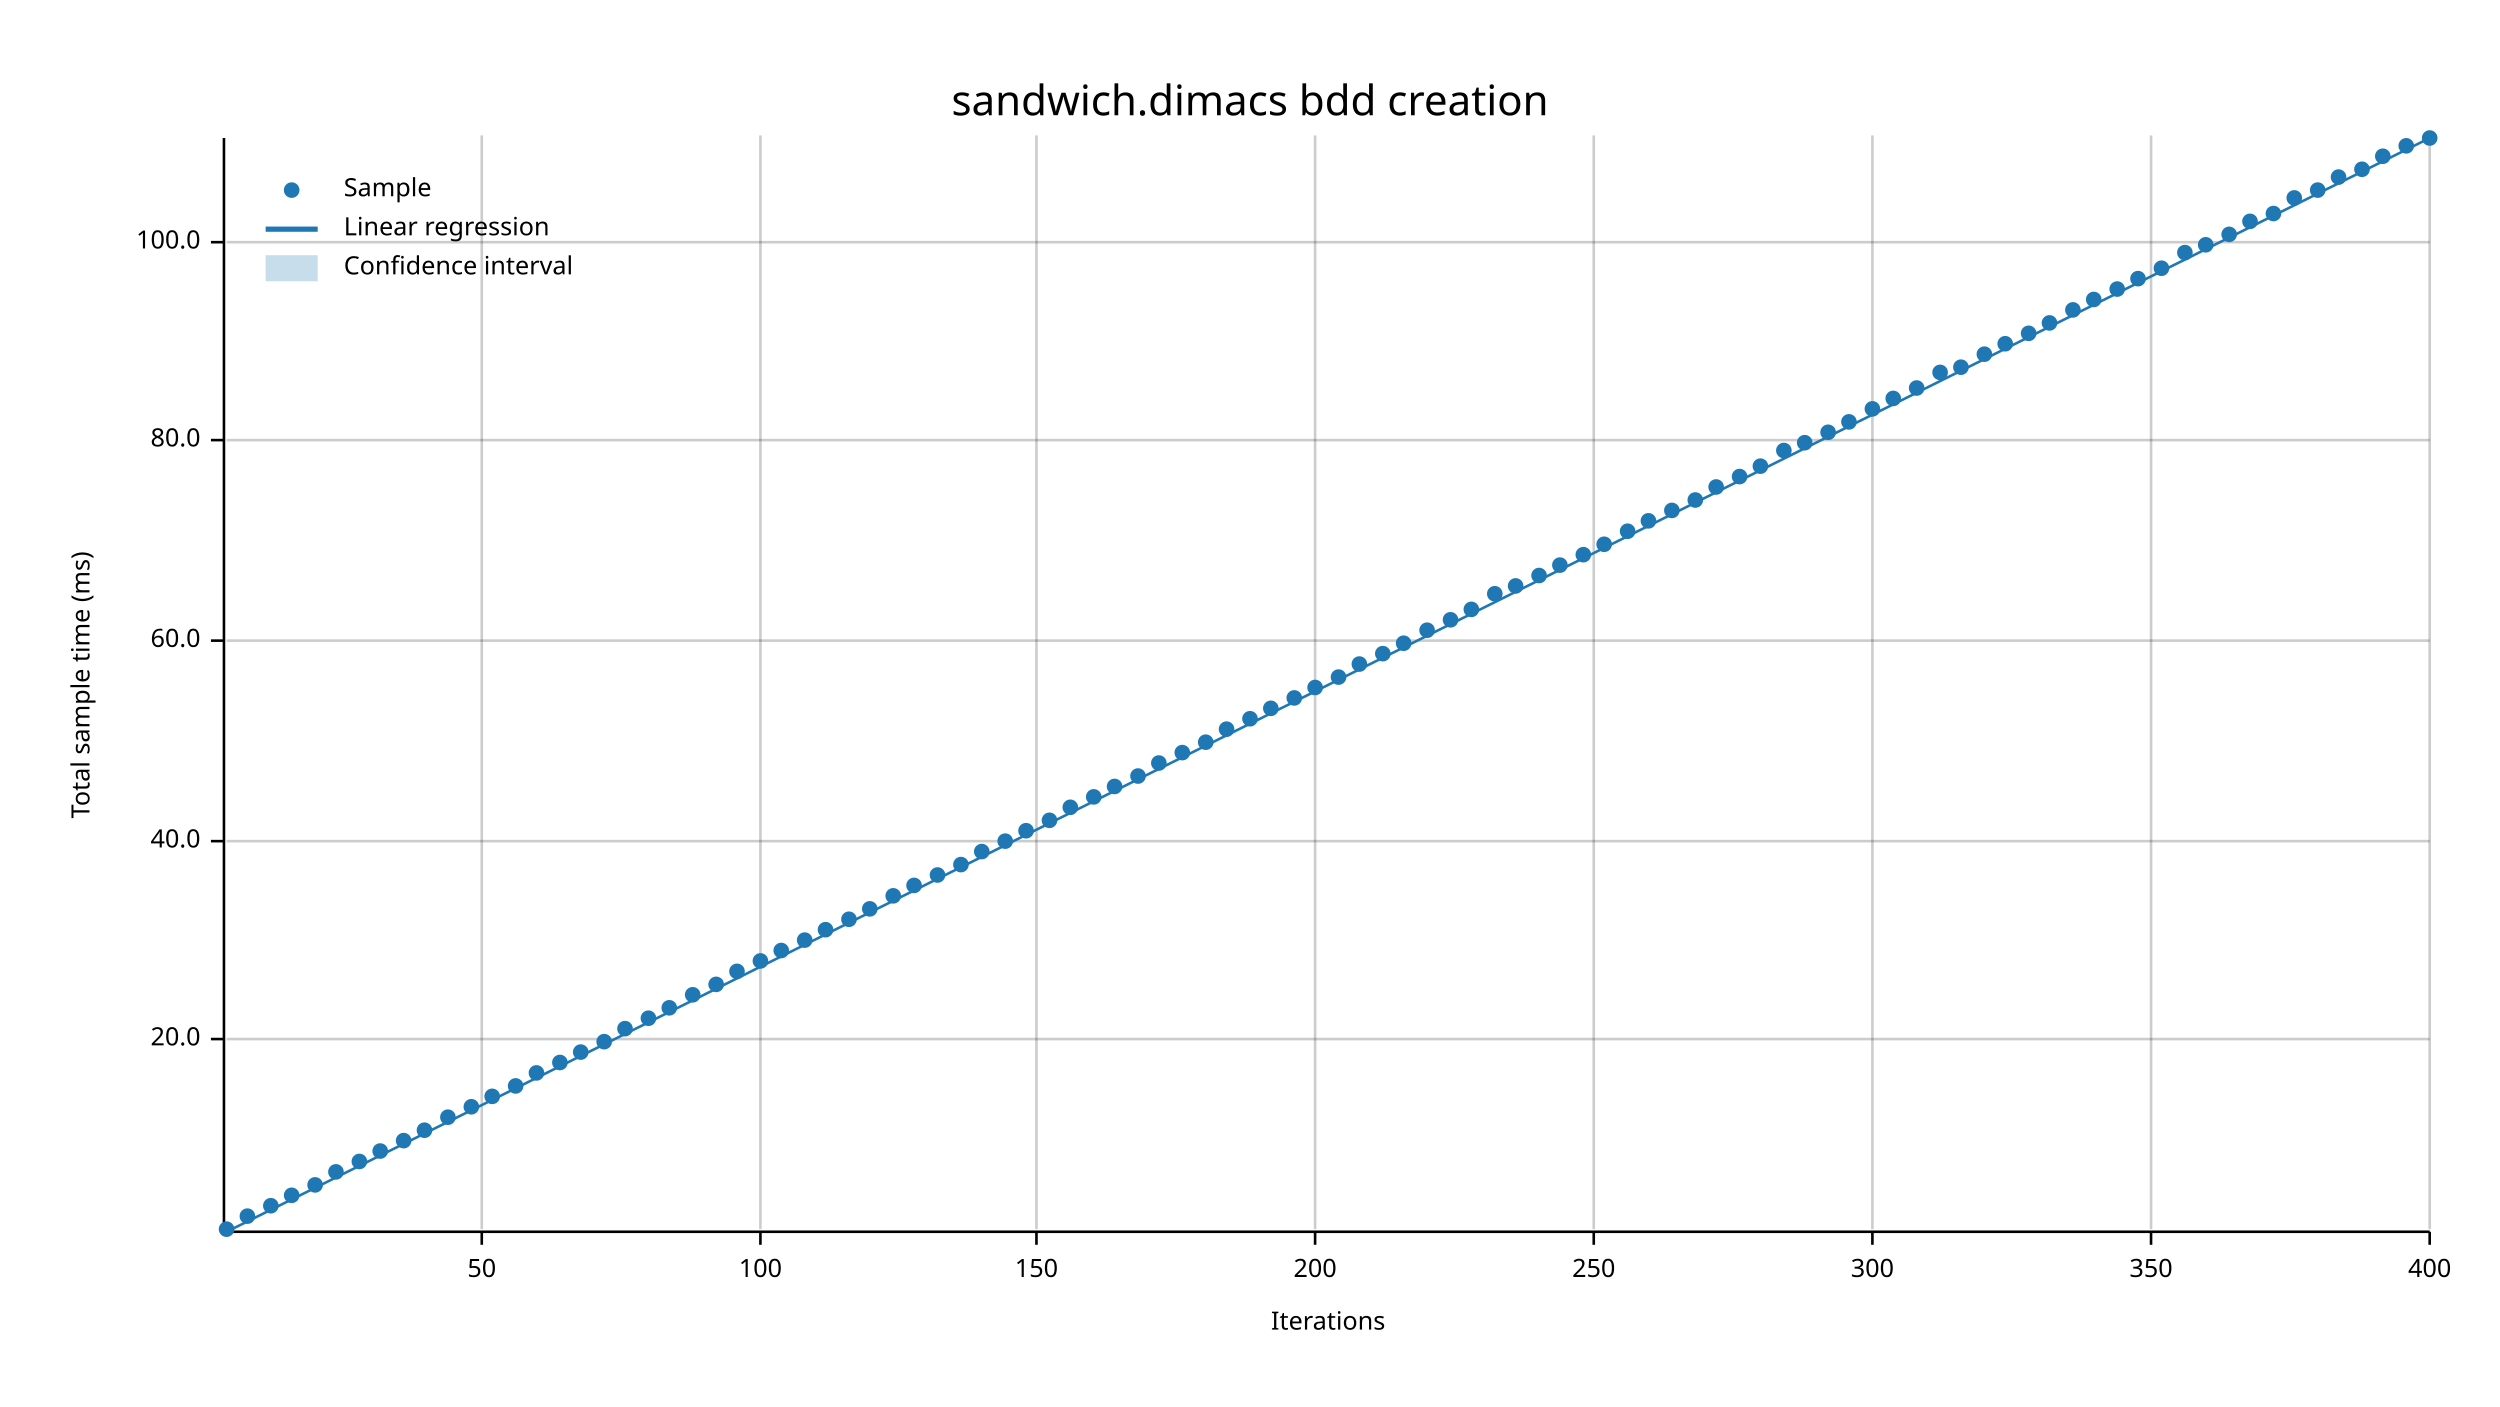
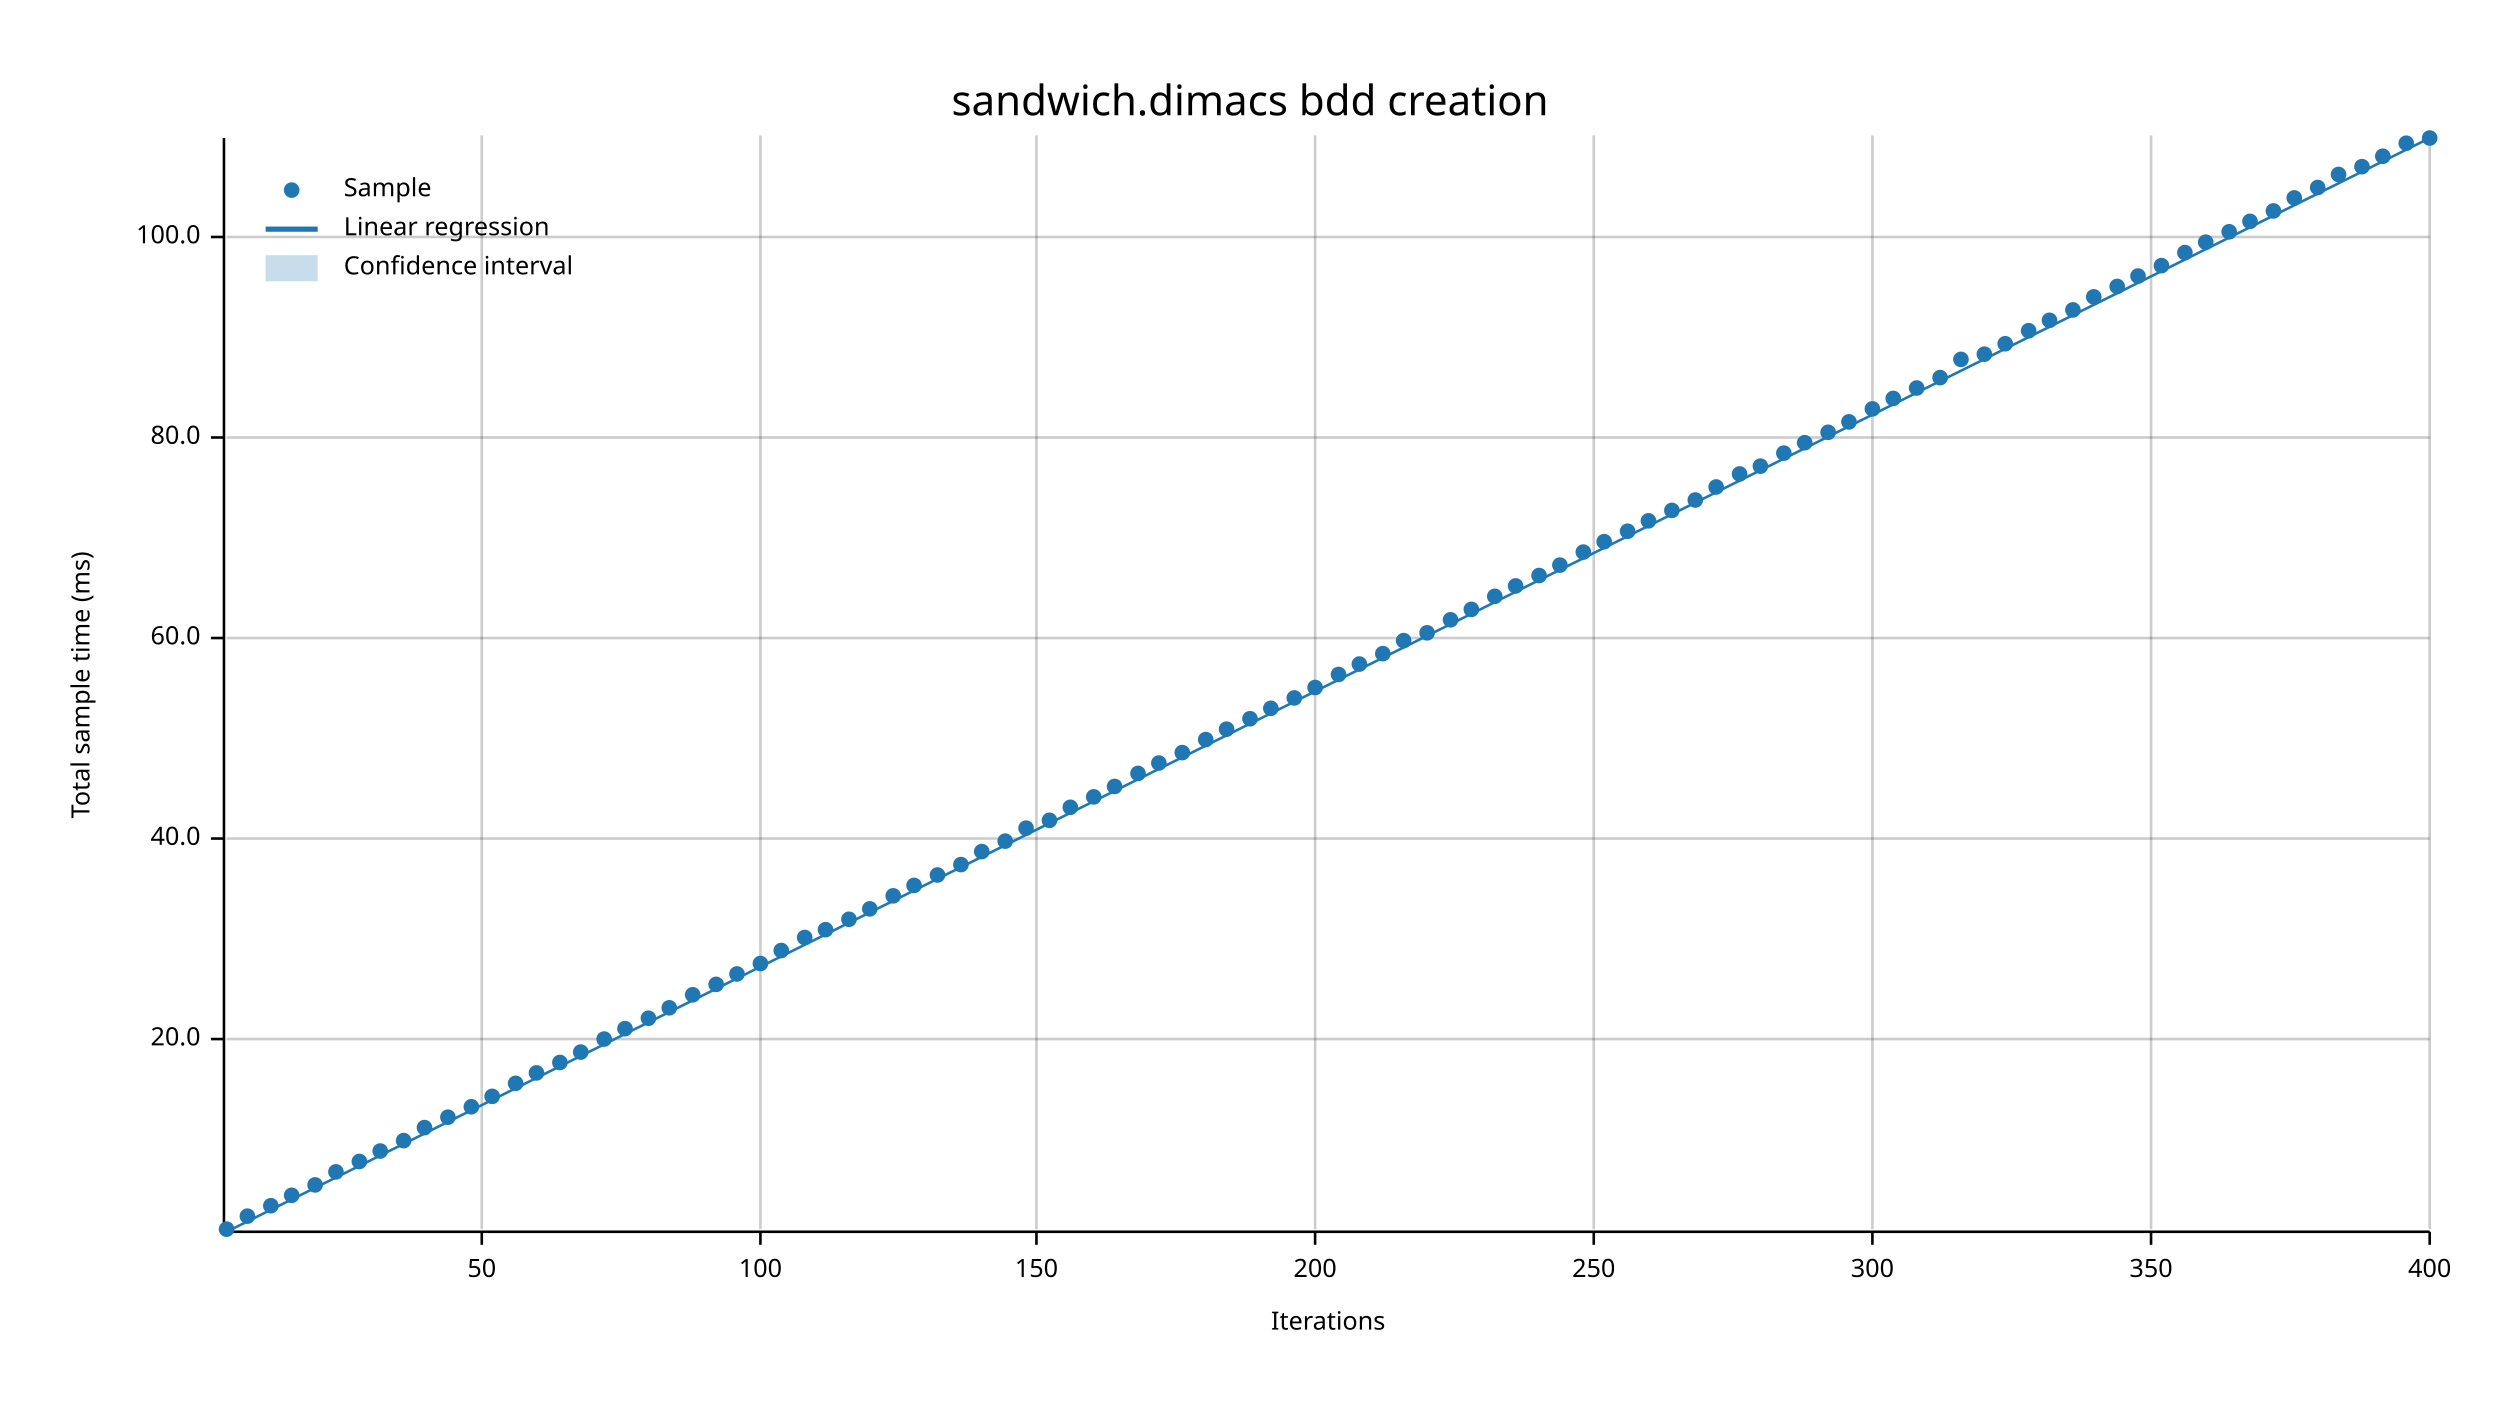
<svg xmlns="http://www.w3.org/2000/svg" width="960" height="540" viewBox="0 0 960 540">
  <text x="480" y="32" dy="0.76em" text-anchor="middle" font-family="sans-serif" font-size="16.129" opacity="1" fill="#000000">
sandwich.dimacs bdd creation
</text>
  <text x="27" y="263" dy="0.76em" text-anchor="middle" font-family="sans-serif" font-size="9.677" opacity="1" fill="#000000" transform="rotate(270, 27, 263)">
Total sample time (ms)
</text>
  <text x="510" y="513" dy="-0.5ex" text-anchor="middle" font-family="sans-serif" font-size="9.677" opacity="1" fill="#000000">
Iterations
</text>
  <line opacity="0.2" stroke="#000000" stroke-width="1" x1="185" y1="472" x2="185" y2="52" />
  <line opacity="0.2" stroke="#000000" stroke-width="1" x1="292" y1="472" x2="292" y2="52" />
  <line opacity="0.2" stroke="#000000" stroke-width="1" x1="398" y1="472" x2="398" y2="52" />
  <line opacity="0.2" stroke="#000000" stroke-width="1" x1="505" y1="472" x2="505" y2="52" />
  <line opacity="0.2" stroke="#000000" stroke-width="1" x1="612" y1="472" x2="612" y2="52" />
  <line opacity="0.2" stroke="#000000" stroke-width="1" x1="719" y1="472" x2="719" y2="52" />
  <line opacity="0.2" stroke="#000000" stroke-width="1" x1="826" y1="472" x2="826" y2="52" />
  <line opacity="0.2" stroke="#000000" stroke-width="1" x1="933" y1="472" x2="933" y2="52" />
  <line opacity="0.2" stroke="#000000" stroke-width="1" x1="87" y1="399" x2="933" y2="399" />
-   <line opacity="0.2" stroke="#000000" stroke-width="1" x1="87" y1="323" x2="933" y2="323" />
-   <line opacity="0.2" stroke="#000000" stroke-width="1" x1="87" y1="246" x2="933" y2="246" />
-   <line opacity="0.2" stroke="#000000" stroke-width="1" x1="87" y1="169" x2="933" y2="169" />
-   <line opacity="0.2" stroke="#000000" stroke-width="1" x1="87" y1="93" x2="933" y2="93" />
+   <line opacity="0.2" stroke="#000000" stroke-width="1" x1="87" y1="322" x2="933" y2="322" />
+   <line opacity="0.2" stroke="#000000" stroke-width="1" x1="87" y1="245" x2="933" y2="245" />
+   <line opacity="0.2" stroke="#000000" stroke-width="1" x1="87" y1="168" x2="933" y2="168" />
+   <line opacity="0.2" stroke="#000000" stroke-width="1" x1="87" y1="91" x2="933" y2="91" />
  <polyline fill="none" opacity="1" stroke="#000000" stroke-width="1" points="86,53 86,473 " />
  <text x="77" y="399" dy="0.5ex" text-anchor="end" font-family="sans-serif" font-size="9.677" opacity="1" fill="#000000">
20.0
</text>
  <polyline fill="none" opacity="1" stroke="#000000" stroke-width="1" points="81,399 86,399 " />
-   <text x="77" y="323" dy="0.5ex" text-anchor="end" font-family="sans-serif" font-size="9.677" opacity="1" fill="#000000">
+   <text x="77" y="322" dy="0.5ex" text-anchor="end" font-family="sans-serif" font-size="9.677" opacity="1" fill="#000000">
40.0
</text>
-   <polyline fill="none" opacity="1" stroke="#000000" stroke-width="1" points="81,323 86,323 " />
-   <text x="77" y="246" dy="0.5ex" text-anchor="end" font-family="sans-serif" font-size="9.677" opacity="1" fill="#000000">
+   <polyline fill="none" opacity="1" stroke="#000000" stroke-width="1" points="81,322 86,322 " />
+   <text x="77" y="245" dy="0.5ex" text-anchor="end" font-family="sans-serif" font-size="9.677" opacity="1" fill="#000000">
60.0
</text>
-   <polyline fill="none" opacity="1" stroke="#000000" stroke-width="1" points="81,246 86,246 " />
-   <text x="77" y="169" dy="0.5ex" text-anchor="end" font-family="sans-serif" font-size="9.677" opacity="1" fill="#000000">
+   <polyline fill="none" opacity="1" stroke="#000000" stroke-width="1" points="81,245 86,245 " />
+   <text x="77" y="168" dy="0.5ex" text-anchor="end" font-family="sans-serif" font-size="9.677" opacity="1" fill="#000000">
80.0
</text>
-   <polyline fill="none" opacity="1" stroke="#000000" stroke-width="1" points="81,169 86,169 " />
-   <text x="77" y="93" dy="0.5ex" text-anchor="end" font-family="sans-serif" font-size="9.677" opacity="1" fill="#000000">
+   <polyline fill="none" opacity="1" stroke="#000000" stroke-width="1" points="81,168 86,168 " />
+   <text x="77" y="91" dy="0.5ex" text-anchor="end" font-family="sans-serif" font-size="9.677" opacity="1" fill="#000000">
100.0
</text>
-   <polyline fill="none" opacity="1" stroke="#000000" stroke-width="1" points="81,93 86,93 " />
+   <polyline fill="none" opacity="1" stroke="#000000" stroke-width="1" points="81,91 86,91 " />
  <polyline fill="none" opacity="1" stroke="#000000" stroke-width="1" points="87,473 933,473 " />
  <text x="185" y="483" dy="0.76em" text-anchor="middle" font-family="sans-serif" font-size="9.677" opacity="1" fill="#000000">
50
</text>
  <polyline fill="none" opacity="1" stroke="#000000" stroke-width="1" points="185,473 185,478 " />
  <text x="292" y="483" dy="0.76em" text-anchor="middle" font-family="sans-serif" font-size="9.677" opacity="1" fill="#000000">
100
</text>
  <polyline fill="none" opacity="1" stroke="#000000" stroke-width="1" points="292,473 292,478 " />
  <text x="398" y="483" dy="0.76em" text-anchor="middle" font-family="sans-serif" font-size="9.677" opacity="1" fill="#000000">
150
</text>
  <polyline fill="none" opacity="1" stroke="#000000" stroke-width="1" points="398,473 398,478 " />
  <text x="505" y="483" dy="0.76em" text-anchor="middle" font-family="sans-serif" font-size="9.677" opacity="1" fill="#000000">
200
</text>
  <polyline fill="none" opacity="1" stroke="#000000" stroke-width="1" points="505,473 505,478 " />
  <text x="612" y="483" dy="0.76em" text-anchor="middle" font-family="sans-serif" font-size="9.677" opacity="1" fill="#000000">
250
</text>
  <polyline fill="none" opacity="1" stroke="#000000" stroke-width="1" points="612,473 612,478 " />
  <text x="719" y="483" dy="0.76em" text-anchor="middle" font-family="sans-serif" font-size="9.677" opacity="1" fill="#000000">
300
</text>
  <polyline fill="none" opacity="1" stroke="#000000" stroke-width="1" points="719,473 719,478 " />
  <text x="826" y="483" dy="0.76em" text-anchor="middle" font-family="sans-serif" font-size="9.677" opacity="1" fill="#000000">
350
</text>
  <polyline fill="none" opacity="1" stroke="#000000" stroke-width="1" points="826,473 826,478 " />
  <text x="933" y="483" dy="0.76em" text-anchor="middle" font-family="sans-serif" font-size="9.677" opacity="1" fill="#000000">
400
</text>
  <polyline fill="none" opacity="1" stroke="#000000" stroke-width="1" points="933,473 933,478 " />
  <circle cx="87" cy="472" r="3" opacity="1" fill="#1F78B4" stroke="none" stroke-width="1" />
  <circle cx="95" cy="467" r="3" opacity="1" fill="#1F78B4" stroke="none" stroke-width="1" />
  <circle cx="104" cy="463" r="3" opacity="1" fill="#1F78B4" stroke="none" stroke-width="1" />
  <circle cx="112" cy="459" r="3" opacity="1" fill="#1F78B4" stroke="none" stroke-width="1" />
  <circle cx="121" cy="455" r="3" opacity="1" fill="#1F78B4" stroke="none" stroke-width="1" />
  <circle cx="129" cy="450" r="3" opacity="1" fill="#1F78B4" stroke="none" stroke-width="1" />
  <circle cx="138" cy="446" r="3" opacity="1" fill="#1F78B4" stroke="none" stroke-width="1" />
  <circle cx="146" cy="442" r="3" opacity="1" fill="#1F78B4" stroke="none" stroke-width="1" />
  <circle cx="155" cy="438" r="3" opacity="1" fill="#1F78B4" stroke="none" stroke-width="1" />
-   <circle cx="163" cy="434" r="3" opacity="1" fill="#1F78B4" stroke="none" stroke-width="1" />
+   <circle cx="163" cy="433" r="3" opacity="1" fill="#1F78B4" stroke="none" stroke-width="1" />
  <circle cx="172" cy="429" r="3" opacity="1" fill="#1F78B4" stroke="none" stroke-width="1" />
  <circle cx="181" cy="425" r="3" opacity="1" fill="#1F78B4" stroke="none" stroke-width="1" />
  <circle cx="189" cy="421" r="3" opacity="1" fill="#1F78B4" stroke="none" stroke-width="1" />
-   <circle cx="198" cy="417" r="3" opacity="1" fill="#1F78B4" stroke="none" stroke-width="1" />
+   <circle cx="198" cy="416" r="3" opacity="1" fill="#1F78B4" stroke="none" stroke-width="1" />
  <circle cx="206" cy="412" r="3" opacity="1" fill="#1F78B4" stroke="none" stroke-width="1" />
  <circle cx="215" cy="408" r="3" opacity="1" fill="#1F78B4" stroke="none" stroke-width="1" />
  <circle cx="223" cy="404" r="3" opacity="1" fill="#1F78B4" stroke="none" stroke-width="1" />
-   <circle cx="232" cy="400" r="3" opacity="1" fill="#1F78B4" stroke="none" stroke-width="1" />
+   <circle cx="232" cy="399" r="3" opacity="1" fill="#1F78B4" stroke="none" stroke-width="1" />
  <circle cx="240" cy="395" r="3" opacity="1" fill="#1F78B4" stroke="none" stroke-width="1" />
  <circle cx="249" cy="391" r="3" opacity="1" fill="#1F78B4" stroke="none" stroke-width="1" />
  <circle cx="257" cy="387" r="3" opacity="1" fill="#1F78B4" stroke="none" stroke-width="1" />
  <circle cx="266" cy="382" r="3" opacity="1" fill="#1F78B4" stroke="none" stroke-width="1" />
  <circle cx="275" cy="378" r="3" opacity="1" fill="#1F78B4" stroke="none" stroke-width="1" />
-   <circle cx="283" cy="373" r="3" opacity="1" fill="#1F78B4" stroke="none" stroke-width="1" />
-   <circle cx="292" cy="369" r="3" opacity="1" fill="#1F78B4" stroke="none" stroke-width="1" />
+   <circle cx="283" cy="374" r="3" opacity="1" fill="#1F78B4" stroke="none" stroke-width="1" />
+   <circle cx="292" cy="370" r="3" opacity="1" fill="#1F78B4" stroke="none" stroke-width="1" />
  <circle cx="300" cy="365" r="3" opacity="1" fill="#1F78B4" stroke="none" stroke-width="1" />
-   <circle cx="309" cy="361" r="3" opacity="1" fill="#1F78B4" stroke="none" stroke-width="1" />
+   <circle cx="309" cy="360" r="3" opacity="1" fill="#1F78B4" stroke="none" stroke-width="1" />
  <circle cx="317" cy="357" r="3" opacity="1" fill="#1F78B4" stroke="none" stroke-width="1" />
  <circle cx="326" cy="353" r="3" opacity="1" fill="#1F78B4" stroke="none" stroke-width="1" />
  <circle cx="334" cy="349" r="3" opacity="1" fill="#1F78B4" stroke="none" stroke-width="1" />
  <circle cx="343" cy="344" r="3" opacity="1" fill="#1F78B4" stroke="none" stroke-width="1" />
  <circle cx="351" cy="340" r="3" opacity="1" fill="#1F78B4" stroke="none" stroke-width="1" />
  <circle cx="360" cy="336" r="3" opacity="1" fill="#1F78B4" stroke="none" stroke-width="1" />
  <circle cx="369" cy="332" r="3" opacity="1" fill="#1F78B4" stroke="none" stroke-width="1" />
  <circle cx="377" cy="327" r="3" opacity="1" fill="#1F78B4" stroke="none" stroke-width="1" />
  <circle cx="386" cy="323" r="3" opacity="1" fill="#1F78B4" stroke="none" stroke-width="1" />
-   <circle cx="394" cy="319" r="3" opacity="1" fill="#1F78B4" stroke="none" stroke-width="1" />
+   <circle cx="394" cy="318" r="3" opacity="1" fill="#1F78B4" stroke="none" stroke-width="1" />
  <circle cx="403" cy="315" r="3" opacity="1" fill="#1F78B4" stroke="none" stroke-width="1" />
  <circle cx="411" cy="310" r="3" opacity="1" fill="#1F78B4" stroke="none" stroke-width="1" />
  <circle cx="420" cy="306" r="3" opacity="1" fill="#1F78B4" stroke="none" stroke-width="1" />
  <circle cx="428" cy="302" r="3" opacity="1" fill="#1F78B4" stroke="none" stroke-width="1" />
-   <circle cx="437" cy="298" r="3" opacity="1" fill="#1F78B4" stroke="none" stroke-width="1" />
+   <circle cx="437" cy="297" r="3" opacity="1" fill="#1F78B4" stroke="none" stroke-width="1" />
  <circle cx="445" cy="293" r="3" opacity="1" fill="#1F78B4" stroke="none" stroke-width="1" />
  <circle cx="454" cy="289" r="3" opacity="1" fill="#1F78B4" stroke="none" stroke-width="1" />
-   <circle cx="463" cy="285" r="3" opacity="1" fill="#1F78B4" stroke="none" stroke-width="1" />
+   <circle cx="463" cy="284" r="3" opacity="1" fill="#1F78B4" stroke="none" stroke-width="1" />
  <circle cx="471" cy="280" r="3" opacity="1" fill="#1F78B4" stroke="none" stroke-width="1" />
  <circle cx="480" cy="276" r="3" opacity="1" fill="#1F78B4" stroke="none" stroke-width="1" />
  <circle cx="488" cy="272" r="3" opacity="1" fill="#1F78B4" stroke="none" stroke-width="1" />
  <circle cx="497" cy="268" r="3" opacity="1" fill="#1F78B4" stroke="none" stroke-width="1" />
  <circle cx="505" cy="264" r="3" opacity="1" fill="#1F78B4" stroke="none" stroke-width="1" />
-   <circle cx="514" cy="260" r="3" opacity="1" fill="#1F78B4" stroke="none" stroke-width="1" />
+   <circle cx="514" cy="259" r="3" opacity="1" fill="#1F78B4" stroke="none" stroke-width="1" />
  <circle cx="522" cy="255" r="3" opacity="1" fill="#1F78B4" stroke="none" stroke-width="1" />
  <circle cx="531" cy="251" r="3" opacity="1" fill="#1F78B4" stroke="none" stroke-width="1" />
-   <circle cx="539" cy="247" r="3" opacity="1" fill="#1F78B4" stroke="none" stroke-width="1" />
-   <circle cx="548" cy="242" r="3" opacity="1" fill="#1F78B4" stroke="none" stroke-width="1" />
+   <circle cx="539" cy="246" r="3" opacity="1" fill="#1F78B4" stroke="none" stroke-width="1" />
+   <circle cx="548" cy="243" r="3" opacity="1" fill="#1F78B4" stroke="none" stroke-width="1" />
  <circle cx="557" cy="238" r="3" opacity="1" fill="#1F78B4" stroke="none" stroke-width="1" />
  <circle cx="565" cy="234" r="3" opacity="1" fill="#1F78B4" stroke="none" stroke-width="1" />
-   <circle cx="574" cy="228" r="3" opacity="1" fill="#1F78B4" stroke="none" stroke-width="1" />
+   <circle cx="574" cy="229" r="3" opacity="1" fill="#1F78B4" stroke="none" stroke-width="1" />
  <circle cx="582" cy="225" r="3" opacity="1" fill="#1F78B4" stroke="none" stroke-width="1" />
  <circle cx="591" cy="221" r="3" opacity="1" fill="#1F78B4" stroke="none" stroke-width="1" />
  <circle cx="599" cy="217" r="3" opacity="1" fill="#1F78B4" stroke="none" stroke-width="1" />
-   <circle cx="608" cy="213" r="3" opacity="1" fill="#1F78B4" stroke="none" stroke-width="1" />
-   <circle cx="616" cy="209" r="3" opacity="1" fill="#1F78B4" stroke="none" stroke-width="1" />
+   <circle cx="608" cy="212" r="3" opacity="1" fill="#1F78B4" stroke="none" stroke-width="1" />
+   <circle cx="616" cy="208" r="3" opacity="1" fill="#1F78B4" stroke="none" stroke-width="1" />
  <circle cx="625" cy="204" r="3" opacity="1" fill="#1F78B4" stroke="none" stroke-width="1" />
  <circle cx="633" cy="200" r="3" opacity="1" fill="#1F78B4" stroke="none" stroke-width="1" />
  <circle cx="642" cy="196" r="3" opacity="1" fill="#1F78B4" stroke="none" stroke-width="1" />
  <circle cx="651" cy="192" r="3" opacity="1" fill="#1F78B4" stroke="none" stroke-width="1" />
  <circle cx="659" cy="187" r="3" opacity="1" fill="#1F78B4" stroke="none" stroke-width="1" />
-   <circle cx="668" cy="183" r="3" opacity="1" fill="#1F78B4" stroke="none" stroke-width="1" />
+   <circle cx="668" cy="182" r="3" opacity="1" fill="#1F78B4" stroke="none" stroke-width="1" />
  <circle cx="676" cy="179" r="3" opacity="1" fill="#1F78B4" stroke="none" stroke-width="1" />
-   <circle cx="685" cy="173" r="3" opacity="1" fill="#1F78B4" stroke="none" stroke-width="1" />
+   <circle cx="685" cy="174" r="3" opacity="1" fill="#1F78B4" stroke="none" stroke-width="1" />
  <circle cx="693" cy="170" r="3" opacity="1" fill="#1F78B4" stroke="none" stroke-width="1" />
  <circle cx="702" cy="166" r="3" opacity="1" fill="#1F78B4" stroke="none" stroke-width="1" />
  <circle cx="710" cy="162" r="3" opacity="1" fill="#1F78B4" stroke="none" stroke-width="1" />
  <circle cx="719" cy="157" r="3" opacity="1" fill="#1F78B4" stroke="none" stroke-width="1" />
  <circle cx="727" cy="153" r="3" opacity="1" fill="#1F78B4" stroke="none" stroke-width="1" />
  <circle cx="736" cy="149" r="3" opacity="1" fill="#1F78B4" stroke="none" stroke-width="1" />
-   <circle cx="745" cy="143" r="3" opacity="1" fill="#1F78B4" stroke="none" stroke-width="1" />
-   <circle cx="753" cy="141" r="3" opacity="1" fill="#1F78B4" stroke="none" stroke-width="1" />
+   <circle cx="745" cy="145" r="3" opacity="1" fill="#1F78B4" stroke="none" stroke-width="1" />
+   <circle cx="753" cy="138" r="3" opacity="1" fill="#1F78B4" stroke="none" stroke-width="1" />
  <circle cx="762" cy="136" r="3" opacity="1" fill="#1F78B4" stroke="none" stroke-width="1" />
  <circle cx="770" cy="132" r="3" opacity="1" fill="#1F78B4" stroke="none" stroke-width="1" />
-   <circle cx="779" cy="128" r="3" opacity="1" fill="#1F78B4" stroke="none" stroke-width="1" />
-   <circle cx="787" cy="124" r="3" opacity="1" fill="#1F78B4" stroke="none" stroke-width="1" />
+   <circle cx="779" cy="127" r="3" opacity="1" fill="#1F78B4" stroke="none" stroke-width="1" />
+   <circle cx="787" cy="123" r="3" opacity="1" fill="#1F78B4" stroke="none" stroke-width="1" />
  <circle cx="796" cy="119" r="3" opacity="1" fill="#1F78B4" stroke="none" stroke-width="1" />
-   <circle cx="804" cy="115" r="3" opacity="1" fill="#1F78B4" stroke="none" stroke-width="1" />
-   <circle cx="813" cy="111" r="3" opacity="1" fill="#1F78B4" stroke="none" stroke-width="1" />
-   <circle cx="821" cy="107" r="3" opacity="1" fill="#1F78B4" stroke="none" stroke-width="1" />
-   <circle cx="830" cy="103" r="3" opacity="1" fill="#1F78B4" stroke="none" stroke-width="1" />
+   <circle cx="804" cy="114" r="3" opacity="1" fill="#1F78B4" stroke="none" stroke-width="1" />
+   <circle cx="813" cy="110" r="3" opacity="1" fill="#1F78B4" stroke="none" stroke-width="1" />
+   <circle cx="821" cy="106" r="3" opacity="1" fill="#1F78B4" stroke="none" stroke-width="1" />
+   <circle cx="830" cy="102" r="3" opacity="1" fill="#1F78B4" stroke="none" stroke-width="1" />
  <circle cx="839" cy="97" r="3" opacity="1" fill="#1F78B4" stroke="none" stroke-width="1" />
-   <circle cx="847" cy="94" r="3" opacity="1" fill="#1F78B4" stroke="none" stroke-width="1" />
-   <circle cx="856" cy="90" r="3" opacity="1" fill="#1F78B4" stroke="none" stroke-width="1" />
+   <circle cx="847" cy="93" r="3" opacity="1" fill="#1F78B4" stroke="none" stroke-width="1" />
+   <circle cx="856" cy="89" r="3" opacity="1" fill="#1F78B4" stroke="none" stroke-width="1" />
  <circle cx="864" cy="85" r="3" opacity="1" fill="#1F78B4" stroke="none" stroke-width="1" />
-   <circle cx="873" cy="82" r="3" opacity="1" fill="#1F78B4" stroke="none" stroke-width="1" />
+   <circle cx="873" cy="81" r="3" opacity="1" fill="#1F78B4" stroke="none" stroke-width="1" />
  <circle cx="881" cy="76" r="3" opacity="1" fill="#1F78B4" stroke="none" stroke-width="1" />
-   <circle cx="890" cy="73" r="3" opacity="1" fill="#1F78B4" stroke="none" stroke-width="1" />
-   <circle cx="898" cy="68" r="3" opacity="1" fill="#1F78B4" stroke="none" stroke-width="1" />
-   <circle cx="907" cy="65" r="3" opacity="1" fill="#1F78B4" stroke="none" stroke-width="1" />
+   <circle cx="890" cy="72" r="3" opacity="1" fill="#1F78B4" stroke="none" stroke-width="1" />
+   <circle cx="898" cy="67" r="3" opacity="1" fill="#1F78B4" stroke="none" stroke-width="1" />
+   <circle cx="907" cy="64" r="3" opacity="1" fill="#1F78B4" stroke="none" stroke-width="1" />
  <circle cx="915" cy="60" r="3" opacity="1" fill="#1F78B4" stroke="none" stroke-width="1" />
-   <circle cx="924" cy="56" r="3" opacity="1" fill="#1F78B4" stroke="none" stroke-width="1" />
+   <circle cx="924" cy="55" r="3" opacity="1" fill="#1F78B4" stroke="none" stroke-width="1" />
  <circle cx="933" cy="53" r="3" opacity="1" fill="#1F78B4" stroke="none" stroke-width="1" />
  <polyline fill="none" opacity="1" stroke="#1F78B4" stroke-width="1" points="87,473 933,53 " />
  <polygon opacity="0.25" fill="#1F78B4" points="87,473 933,53 933,53 " />
  <text x="132" y="68" dy="0.76em" text-anchor="start" font-family="sans-serif" font-size="9.677" opacity="1" fill="#000000">
Sample
</text>
  <text x="132" y="83" dy="0.76em" text-anchor="start" font-family="sans-serif" font-size="9.677" opacity="1" fill="#000000">
Linear regression
</text>
  <text x="132" y="98" dy="0.76em" text-anchor="start" font-family="sans-serif" font-size="9.677" opacity="1" fill="#000000">
Confidence interval
</text>
  <circle cx="112" cy="73" r="3" opacity="1" fill="#1F78B4" stroke="none" stroke-width="1" />
  <polyline fill="none" opacity="1" stroke="#1F78B4" stroke-width="2" points="102,88 122,88 " />
  <rect x="102" y="98" width="20" height="10" opacity="0.25" fill="#1F78B4" stroke="none" />
</svg>
